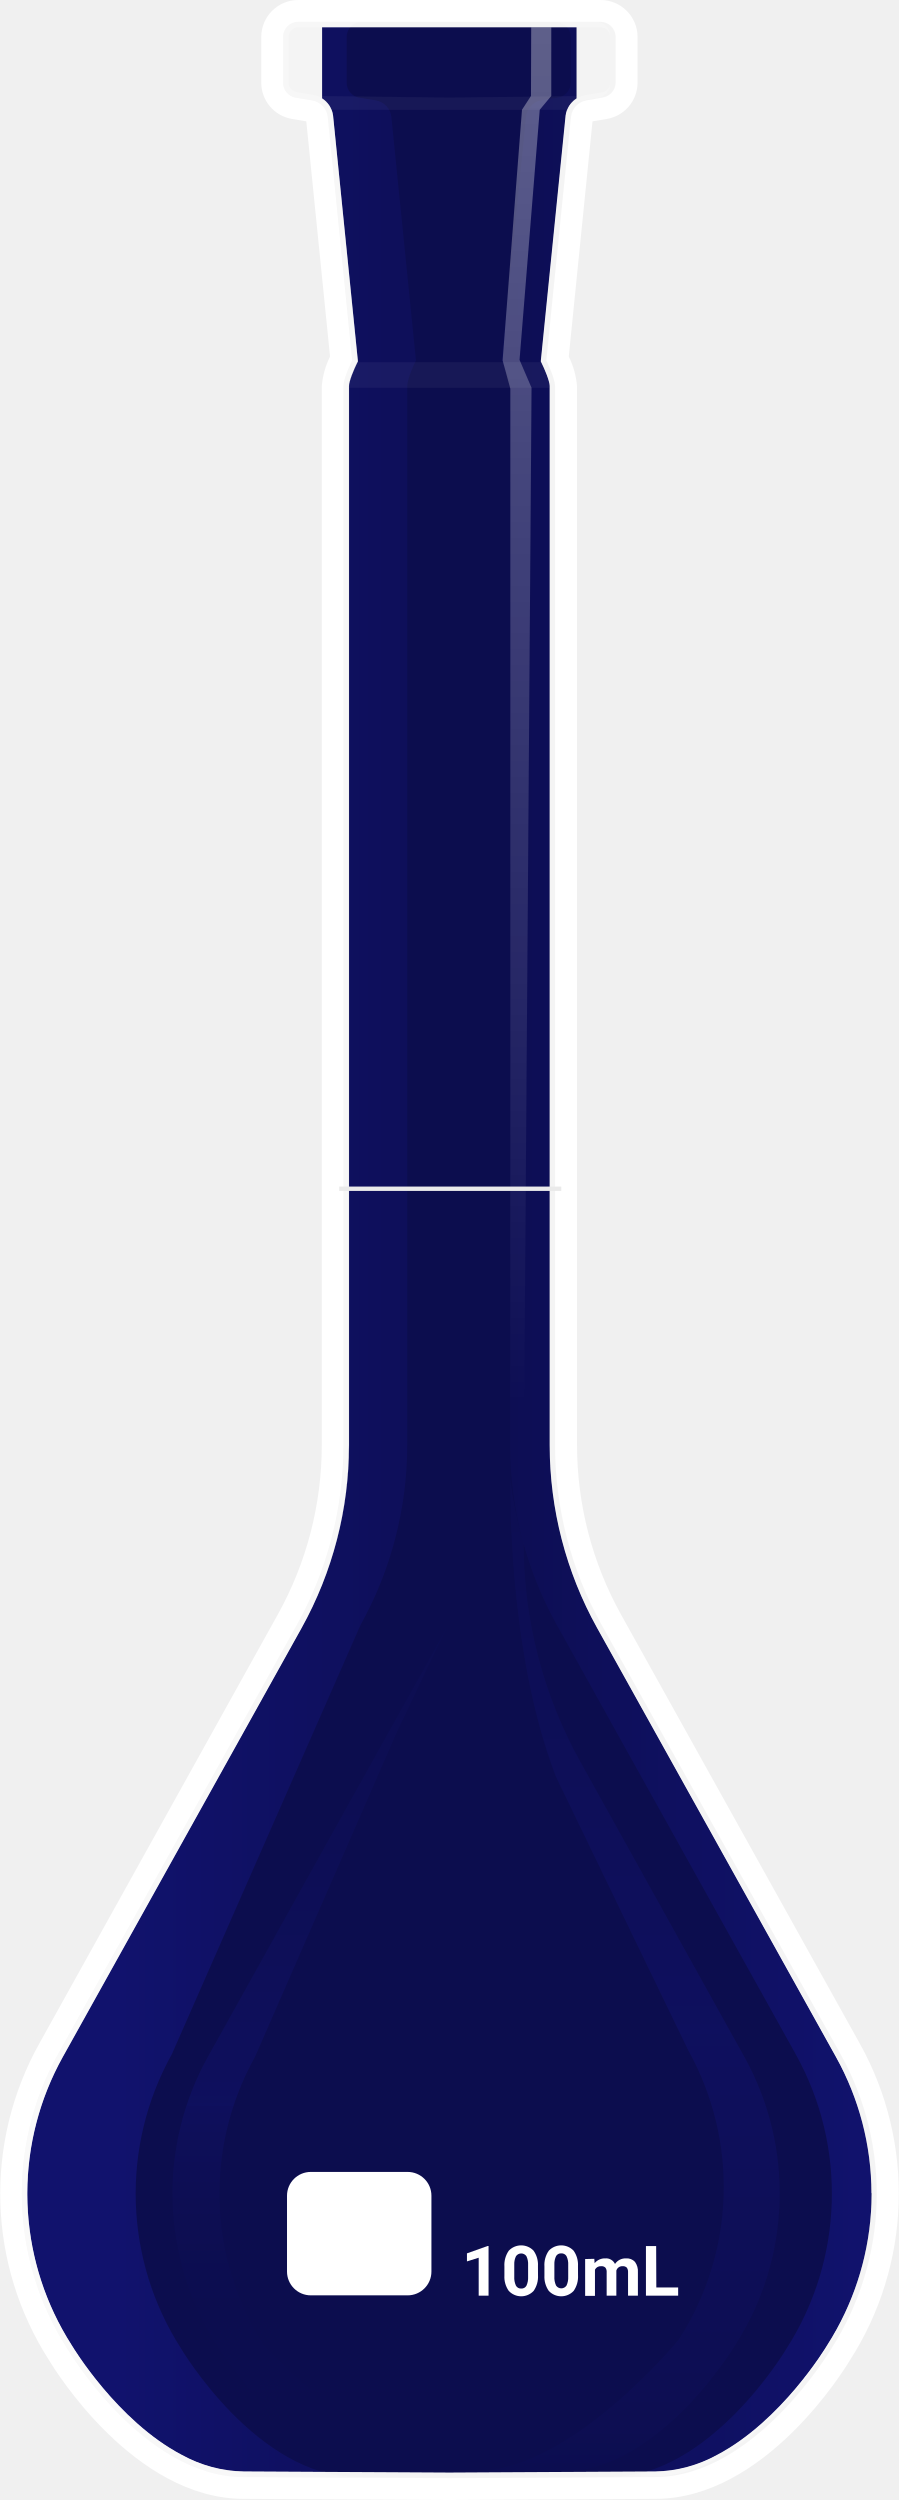
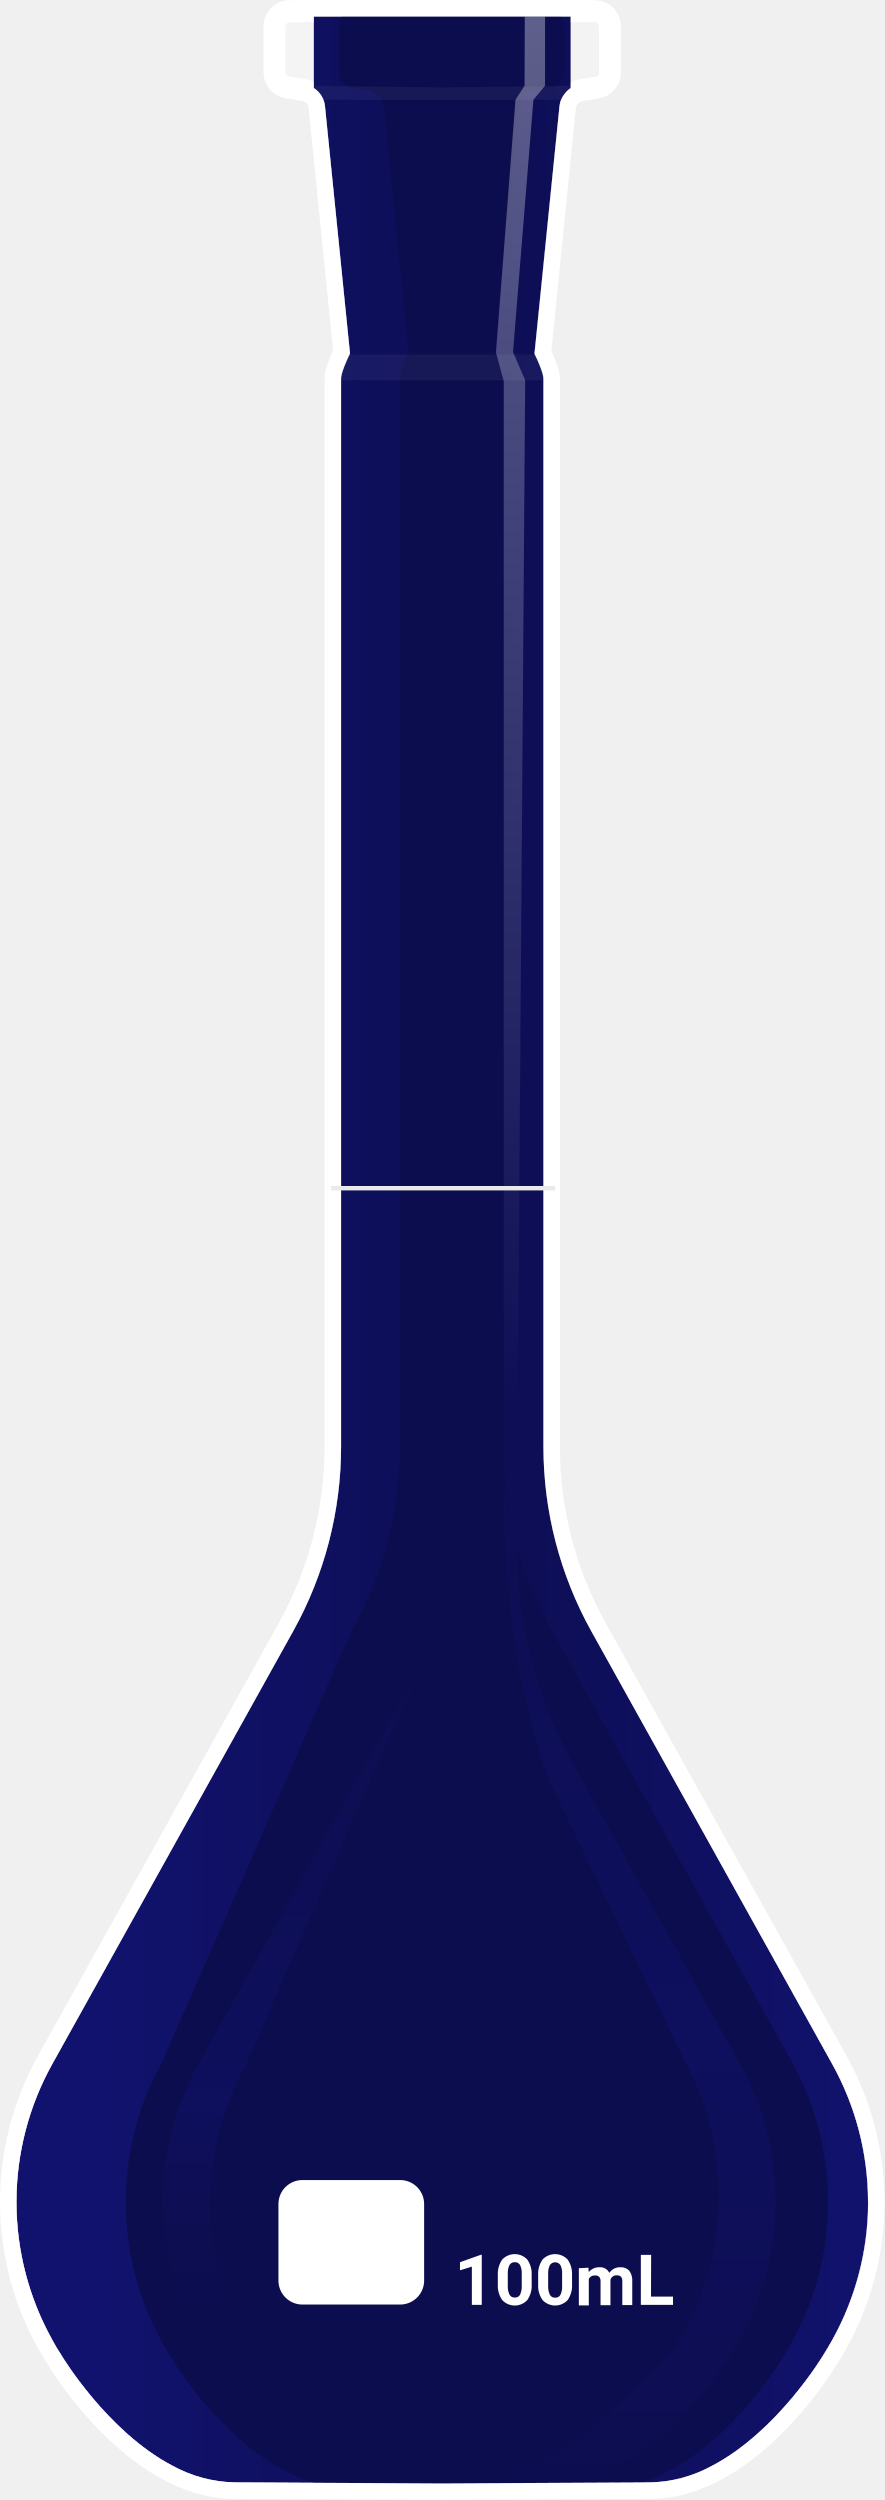
- <svg xmlns="http://www.w3.org/2000/svg" viewBox="0 0 205.92 572.81">
+ <svg xmlns="http://www.w3.org/2000/svg" viewBox="0 0 200.89 567.81">
  <defs>
-     <linearGradient id="Degradado_sin_nombre_8" x1="97.2" y1="286.41" x2="199.67" y2="286.41" gradientUnits="userSpaceOnUse">
+     <linearGradient id="Degradado_sin_nombre_8" x1="94.68" y1="283.91" x2="197.15" y2="283.91" gradientUnits="userSpaceOnUse">
      <stop offset="0" stop-color="#fff" stop-opacity="0" />
      <stop offset="1" stop-color="#fff" />
    </linearGradient>
-     <linearGradient id="Degradado_sin_nombre_14" x1="125.21" y1="291.89" x2="125.21" y2="590.45" gradientUnits="userSpaceOnUse">
+     <linearGradient id="Degradado_sin_nombre_14" x1="122.69" y1="289.39" x2="122.69" y2="587.95" gradientUnits="userSpaceOnUse">
      <stop offset="0" stop-color="#fff" stop-opacity="0" />
      <stop offset="0.58" stop-color="#fff" stop-opacity="0.5" />
      <stop offset="0.98" stop-color="#fff" stop-opacity="0" />
    </linearGradient>
-     <linearGradient id="Degradado_sin_nombre_11" x1="41.55" y1="798.83" x2="41.55" y2="27.48" gradientTransform="matrix(-1, 0, 0, 1, 134.52, 0)" gradientUnits="userSpaceOnUse">
+     <linearGradient id="Degradado_sin_nombre_11" x1="39.03" y1="796.33" x2="39.03" y2="24.98" gradientTransform="matrix(-1, 0, 0, 1, 129.48, 0)" gradientUnits="userSpaceOnUse">
      <stop offset="0.26" stop-color="#fff" stop-opacity="0" />
      <stop offset="0.32" stop-color="#fff" stop-opacity="0.01" />
      <stop offset="0.35" stop-color="#fff" stop-opacity="0.03" />
      <stop offset="0.36" stop-color="#fff" stop-opacity="0.08" />
      <stop offset="0.38" stop-color="#fff" stop-opacity="0.15" />
      <stop offset="0.39" stop-color="#fff" stop-opacity="0.23" />
      <stop offset="0.4" stop-color="#fff" stop-opacity="0.34" />
      <stop offset="0.41" stop-color="#fff" stop-opacity="0.46" />
      <stop offset="0.41" stop-color="#fff" stop-opacity="0.5" />
      <stop offset="0.42" stop-color="#fff" stop-opacity="0.45" />
      <stop offset="0.46" stop-color="#fff" stop-opacity="0.31" />
      <stop offset="0.5" stop-color="#fff" stop-opacity="0.2" />
      <stop offset="0.54" stop-color="#fff" stop-opacity="0.11" />
      <stop offset="0.59" stop-color="#fff" stop-opacity="0.05" />
      <stop offset="0.64" stop-color="#fff" stop-opacity="0.01" />
      <stop offset="0.71" stop-color="#fff" stop-opacity="0" />
    </linearGradient>
-     <linearGradient id="Degradado_sin_nombre_10" x1="26.13" y1="286.41" x2="137.1" y2="286.41" gradientUnits="userSpaceOnUse">
+     <linearGradient id="Degradado_sin_nombre_10" x1="23.61" y1="283.91" x2="134.59" y2="283.91" gradientUnits="userSpaceOnUse">
      <stop offset="0" stop-color="#fff" />
      <stop offset="0.98" stop-color="#fff" stop-opacity="0" />
    </linearGradient>
-     <linearGradient id="Degradado_sin_nombre_2" x1="120.73" y1="-4.42" x2="120.73" y2="321.1" gradientUnits="userSpaceOnUse">
+     <linearGradient id="Degradado_sin_nombre_2" x1="118.22" y1="-6.92" x2="118.22" y2="318.6" gradientUnits="userSpaceOnUse">
      <stop offset="0" stop-color="#fff" stop-opacity="0.7" />
      <stop offset="1" stop-color="#fff" stop-opacity="0" />
    </linearGradient>
  </defs>
  <g style="isolation:isolate">
    <g id="Matraz_volumetrico" data-name="Matraz volumetrico">
-       <path id="halo" d="M137.59,5a3.47,3.47,0,0,1,3.47,3.47V18.91a3.48,3.48,0,0,1-2.9,3.42L134.4,23a4.32,4.32,0,0,0-3.58,3.82l-5.64,55.8s2,4,2,5.88V331.1a84.79,84.79,0,0,0,10.7,41.24l54.72,98.32a65.75,65.75,0,0,1-2.12,67.48s-17.39,29.41-40.39,29.41l-47.14.26-47.14-.26c-23,0-40.38-29.41-40.38-29.41a65.73,65.73,0,0,1-2.13-67.48L68,372.34a84.79,84.79,0,0,0,10.7-41.24V88.45c0-1.84,2-5.88,2-5.88L75.1,26.77A4.31,4.31,0,0,0,71.52,23l-3.76-.62a3.48,3.48,0,0,1-2.9-3.42V8.47A3.47,3.47,0,0,1,68.33,5h69.26m0-5H68.33a8.48,8.48,0,0,0-8.47,8.47V18.91a8.44,8.44,0,0,0,7.08,8.35l3.24.54,5.44,53.89a18.83,18.83,0,0,0-1.89,6.76V331.1a80,80,0,0,1-10.07,38.81L9,468.23a70.62,70.62,0,0,0,2.23,72.54c1.31,2.19,19.49,31.78,44.64,31.78l47.11.26H103l47.13-.26c25.13,0,43.31-29.59,44.62-31.78A70.64,70.64,0,0,0,197,468.23l-54.72-98.32a80,80,0,0,1-10.07-38.81V88.45a18.83,18.83,0,0,0-1.89-6.76l5.44-53.89,3.25-.54a8.45,8.45,0,0,0,7.07-8.35V8.47A8.48,8.48,0,0,0,137.59,0Z" style="fill:#fff" />
+       <path id="halo" d="M100.44,565.31l47.14-.26c23,0,40.39-29.41,40.39-29.41a65.75,65.75,0,0,0,2.12-67.48l-54.72-98.32a84.79,84.79,0,0,1-10.7-41.24V86c0-1.84-2-5.88-2-5.88l5.63-55.8a4.33,4.33,0,0,1,3.58-3.82l3.77-.62a3.47,3.47,0,0,0,2.89-3.42V6a3.46,3.46,0,0,0-3.46-3.47H65.81A3.47,3.47,0,0,0,62.34,6V16.41a3.48,3.48,0,0,0,2.9,3.42l3.76.62a4.31,4.31,0,0,1,3.58,3.82l5.64,55.8s-2,4-2,5.88V328.6a84.8,84.8,0,0,1-10.71,41.24L10.8,468.16a65.73,65.73,0,0,0,2.12,67.48s17.39,29.41,40.39,29.41Z" style="fill:none;stroke:#fff;stroke-miterlimit:10;stroke-width:5px" />
      <g id="liquido">
-         <path d="M76.12,25.57c-.05-.15-.11-.3-.17-.45C76,25.27,76.07,25.42,76.12,25.57Z" style="fill:#000145" />
-         <path d="M129.8,25.57a2.81,2.81,0,0,0-.08.31A2.81,2.81,0,0,1,129.8,25.57Z" style="fill:#000145" />
-         <path d="M76.33,26.55a4.67,4.67,0,0,0-.13-.67A4.67,4.67,0,0,1,76.33,26.55Z" style="fill:#000145" />
-         <path d="M75.21,23.84l-.08-.11Z" style="fill:#000145" />
-         <path d="M130.71,23.84c-.11.14-.21.28-.31.43A4.73,4.73,0,0,1,130.71,23.84Z" style="fill:#000145" />
-         <path d="M130.24,24.56a5.77,5.77,0,0,0-.27.56A5.77,5.77,0,0,1,130.24,24.56Z" style="fill:#000145" />
-         <path d="M75.68,24.56a2.69,2.69,0,0,0-.16-.29A2.69,2.69,0,0,1,75.68,24.56Z" style="fill:#000145" />
-         <path d="M6.25,502.51v0Z" style="fill:#000145" />
-         <path d="M199.67,502.51c0,.13,0,.27,0,.41C199.66,502.78,199.67,502.64,199.67,502.51Z" style="fill:#000145" />
-         <path d="M41.61,562.48a30.42,30.42,0,0,0,14.22,3.82l31.27.17-31.27-.17A30.42,30.42,0,0,1,41.61,562.48Z" style="fill:#000145" />
-         <path d="M14.23,533.68a64.5,64.5,0,0,1-8-30.76A64.44,64.44,0,0,0,14.23,533.68Z" style="fill:#000145" />
-         <polygon points="102.96 566.56 118.82 566.48 102.96 566.56 102.96 566.56" style="fill:#000145" />
-         <path d="M189.43,537.47c-.15.25-10.36,17.23-25.12,25,14.76-7.77,25-24.75,25.1-25q1.22-1.89,2.28-3.83Q190.63,535.6,189.43,537.47Z" style="fill:#000145" />
-         <path d="M130.79,23.73a6,6,0,0,1,1.33-1.19h0A5.39,5.39,0,0,0,130.79,23.73Z" style="fill:#000145" />
-         <path d="M123.9,82.8l.16.32c.73,1.46,1.88,4.2,1.88,5.33V331.1A86.22,86.22,0,0,0,136.8,373l54.71,98.31a64.48,64.48,0,0,1,8.16,31.23,64.44,64.44,0,0,0-8.15-31.23L136.8,373a86.33,86.33,0,0,1-10.86-41.85V88.45c0-1.13-1.15-3.87-1.88-5.33l-.16-.32,5.68-56.15s0-.07,0-.1a.44.44,0,0,1,0,.1Z" style="fill:#000145" />
-         <path d="M75.52,24.27c-.1-.15-.2-.29-.31-.43A4.73,4.73,0,0,1,75.52,24.27Z" style="fill:#000145" />
-         <polygon points="102.96 566.56 102.96 566.56 87.1 566.48 102.96 566.56" style="fill:#000145" />
-         <path d="M76,25.12a5.77,5.77,0,0,0-.27-.56A5.77,5.77,0,0,1,76,25.12Z" style="fill:#000145" />
-         <path d="M76.2,25.88a2.81,2.81,0,0,0-.08-.31A2.81,2.81,0,0,1,76.2,25.88Z" style="fill:#000145" />
-         <path d="M6.26,502.92c0-.14,0-.28,0-.41C6.25,502.64,6.26,502.78,6.26,502.92Z" style="fill:#000145" />
-         <path d="M73.8,22.54h0a6,6,0,0,1,1.33,1.19A5.39,5.39,0,0,0,73.8,22.54Z" style="fill:#000145" />
-         <path d="M69.12,373A86.22,86.22,0,0,0,80,331.1V88.45c0-1.13,1.15-3.87,1.88-5.33L82,82.8,76.35,26.65a.44.44,0,0,1,0-.1s0,.06,0,.1L82,82.8l-.16.32c-.73,1.46-1.88,4.2-1.88,5.33V331.1A86.22,86.22,0,0,1,69.12,373L14.4,471.26a64.56,64.56,0,0,0-8.15,31.23,64.48,64.48,0,0,1,8.16-31.23Z" style="fill:#000145" />
-         <path d="M199.66,502.92a64.5,64.5,0,0,1-8,30.76A64.44,64.44,0,0,0,199.66,502.92Z" style="fill:#000145" />
-         <path d="M16.49,537.47q-1.2-1.87-2.26-3.79,1.06,1.94,2.28,3.83c.13.22,10.34,17.2,25.1,25C26.85,554.7,16.64,537.72,16.49,537.47Z" style="fill:#000145" />
-         <path d="M118.82,566.47l31.28-.17a30.41,30.41,0,0,0,14.21-3.82,30.42,30.42,0,0,1-14.22,3.82Z" style="fill:#000145" />
-         <path d="M199.67,502.49v0Z" style="fill:#000145" />
-         <path d="M130.4,24.27a2.69,2.69,0,0,0-.16.29A2.69,2.69,0,0,1,130.4,24.27Z" style="fill:#000145" />
-         <path d="M129.72,25.88a4.67,4.67,0,0,0-.13.67A4.67,4.67,0,0,1,129.72,25.88Z" style="fill:#000145" />
-         <path d="M130.79,23.73l-.08.11Z" style="fill:#000145" />
-         <path d="M130,25.12c-.06.15-.12.3-.17.45C129.85,25.42,129.91,25.27,130,25.12Z" style="fill:#000145" />
-         <path d="M199.67,502.49a64.48,64.48,0,0,0-8.16-31.23L136.8,373a86.22,86.22,0,0,1-10.86-41.85V88.45c0-1.13-1.15-3.87-1.88-5.33l-.16-.32,5.67-56.15a.44.44,0,0,0,0-.1,4.67,4.67,0,0,1,.13-.67,2.81,2.81,0,0,1,.08-.31c0-.15.11-.3.17-.45a5.77,5.77,0,0,1,.27-.56,2.69,2.69,0,0,1,.16-.29c.1-.15.2-.29.31-.43l.08-.11a5.39,5.39,0,0,1,1.33-1.19V6.25H73.8V22.54a5.39,5.39,0,0,1,1.33,1.19l.08.11c.11.14.21.28.31.43a2.69,2.69,0,0,1,.16.29,5.77,5.77,0,0,1,.27.56c.06.15.12.3.17.45a2.81,2.81,0,0,1,.08.31,4.67,4.67,0,0,1,.13.67.44.44,0,0,0,0,.1L82,82.8l-.16.32c-.73,1.46-1.88,4.2-1.88,5.33V331.1A86.22,86.22,0,0,1,69.12,373L14.41,471.26a64.48,64.48,0,0,0-8.16,31.23v0c0,.13,0,.27,0,.41a64.5,64.5,0,0,0,8,30.76q1.06,1.92,2.26,3.79c.15.25,10.36,17.23,25.12,25a30.42,30.42,0,0,0,14.22,3.82l31.27.17,15.86.09,15.86-.09,31.27-.17a30.42,30.42,0,0,0,14.22-3.82c14.76-7.78,25-24.76,25.12-25q1.2-1.87,2.26-3.79a64.5,64.5,0,0,0,8-30.76c0-.14,0-.28,0-.41Z" style="fill:#000145" />
+         <path d="M73.6,23.07c0-.15-.11-.3-.17-.45C73.49,22.77,73.55,22.92,73.6,23.07Z" style="fill:#000145" />
+         <path d="M127.29,23.07l-.09.31Z" style="fill:#000145" />
+         <path d="M73.81,24.05a4.67,4.67,0,0,0-.13-.67A4.67,4.67,0,0,1,73.81,24.05Z" style="fill:#000145" />
+         <path d="M72.69,21.34a.44.44,0,0,0-.08-.11A.44.44,0,0,1,72.69,21.34Z" style="fill:#000145" />
+         <path d="M128.19,21.34a4.15,4.15,0,0,0-.3.43A3.3,3.3,0,0,1,128.19,21.34Z" style="fill:#000145" />
+         <path d="M127.72,22.06a5.77,5.77,0,0,0-.27.56A5.77,5.77,0,0,1,127.72,22.06Z" style="fill:#000145" />
+         <path d="M73.16,22.06a2.69,2.69,0,0,0-.16-.29A2.69,2.69,0,0,1,73.16,22.06Z" style="fill:#000145" />
+         <path d="M3.74,500v0Z" style="fill:#000145" />
+         <path d="M197.15,500c0,.13,0,.27,0,.41C197.15,500.28,197.15,500.14,197.15,500Z" style="fill:#000145" />
+         <path d="M39.09,560a30.42,30.42,0,0,0,14.22,3.82l31.27.17-31.27-.17A30.42,30.42,0,0,1,39.09,560Z" style="fill:#000145" />
+         <path d="M11.72,531.18a64.4,64.4,0,0,1-8-30.76A64.34,64.34,0,0,0,11.72,531.18Z" style="fill:#000145" />
+         <polygon points="100.44 564.06 116.31 563.98 100.44 564.06 100.44 564.06" style="fill:#000145" />
+         <path d="M186.92,535c-.15.25-10.37,17.23-25.13,25,14.76-7.77,25-24.75,25.1-25q1.22-1.89,2.28-3.83C188.47,532.46,187.71,533.72,186.92,535Z" style="fill:#000145" />
+         <path d="M128.28,21.23A5.77,5.77,0,0,1,129.6,20h0A5.34,5.34,0,0,0,128.28,21.23Z" style="fill:#000145" />
+         <path d="M121.38,80.3l.16.32c.73,1.46,1.88,4.2,1.88,5.33V328.6a86.33,86.33,0,0,0,10.86,41.85L189,468.76A64.47,64.47,0,0,1,197.15,500,64.44,64.44,0,0,0,189,468.76l-54.72-98.31a86.33,86.33,0,0,1-10.86-41.85V86c0-1.13-1.15-3.87-1.87-5.33l-.16-.32,5.67-56.15a.3.3,0,0,1,0-.1.3.3,0,0,0,0,.1Z" style="fill:#000145" />
+         <path d="M73,21.77a4.25,4.25,0,0,0-.31-.43A4.73,4.73,0,0,1,73,21.77Z" style="fill:#000145" />
+         <polygon points="100.44 564.06 100.44 564.06 84.58 563.98 100.44 564.06" style="fill:#000145" />
+         <path d="M73.43,22.62a5.77,5.77,0,0,0-.27-.56A5.77,5.77,0,0,1,73.43,22.62Z" style="fill:#000145" />
+         <path d="M73.68,23.38a2.81,2.81,0,0,0-.08-.31A2.81,2.81,0,0,1,73.68,23.38Z" style="fill:#000145" />
+         <path d="M3.74,500.42v0Z" style="fill:#000145" />
+         <path d="M71.28,20h0a5.82,5.82,0,0,1,1.33,1.19A5.39,5.39,0,0,0,71.28,20Z" style="fill:#000145" />
+         <path d="M66.6,370.45A86.23,86.23,0,0,0,77.47,328.6V86c0-1.13,1.15-3.87,1.87-5.33l.16-.32L73.83,24.15a.44.44,0,0,1,0-.1.44.44,0,0,0,0,.1L79.5,80.3l-.16.32c-.73,1.46-1.88,4.2-1.88,5.33V328.6A86.22,86.22,0,0,1,66.6,370.45L11.89,468.76A64.33,64.33,0,0,0,3.74,500a64.47,64.47,0,0,1,8.15-31.23Z" style="fill:#000145" />
+         <path d="M197.14,500.42a64.39,64.39,0,0,1-8,30.76A64.33,64.33,0,0,0,197.14,500.42Z" style="fill:#000145" />
+         <path d="M14,535q-1.2-1.87-2.25-3.79Q12.79,533.12,14,535c.13.22,10.35,17.2,25.1,25C24.34,552.2,14.12,535.22,14,535Z" style="fill:#000145" />
+         <path d="M116.31,564l31.27-.17A30.38,30.38,0,0,0,161.79,560a30.38,30.38,0,0,1-14.22,3.82Z" style="fill:#000145" />
+         <path d="M197.15,500v0Z" style="fill:#000145" />
+         <path d="M127.89,21.77c-.06.09-.11.19-.17.29C127.78,22,127.83,21.86,127.89,21.77Z" style="fill:#000145" />
+         <path d="M127.2,23.38a4.68,4.68,0,0,0-.12.67A4.68,4.68,0,0,1,127.2,23.38Z" style="fill:#000145" />
+         <path d="M128.28,21.23l-.09.11Z" style="fill:#000145" />
+         <path d="M127.45,22.62c-.06.15-.11.3-.16.45A4,4,0,0,1,127.45,22.62Z" style="fill:#000145" />
+         <path d="M197.15,500A64.47,64.47,0,0,0,189,468.76l-54.72-98.31a86.33,86.33,0,0,1-10.86-41.85V86c0-1.13-1.15-3.87-1.88-5.33l-.16-.32,5.68-56.15a.3.3,0,0,1,0-.1,4.68,4.68,0,0,1,.12-.67l.09-.31c0-.15.1-.3.16-.45a5.77,5.77,0,0,1,.27-.56c.06-.1.11-.2.17-.29a4.15,4.15,0,0,1,.3-.43l.09-.11A5.34,5.34,0,0,1,129.6,20V3.75H71.28V20a5.39,5.39,0,0,1,1.33,1.19.44.44,0,0,1,.08.11,4.25,4.25,0,0,1,.31.43,2.69,2.69,0,0,1,.16.29,5.77,5.77,0,0,1,.27.56c.06.15.12.3.17.45a2.81,2.81,0,0,1,.08.31,4.67,4.67,0,0,1,.13.67.44.44,0,0,0,0,.1L79.5,80.3l-.16.32c-.72,1.46-1.87,4.2-1.87,5.33V328.6A86.23,86.23,0,0,1,66.6,370.45L11.89,468.76A64.47,64.47,0,0,0,3.74,500v.43a64.4,64.4,0,0,0,8,30.76q1,1.92,2.25,3.79c.15.25,10.37,17.23,25.12,25a30.42,30.42,0,0,0,14.22,3.82l31.27.17,15.86.09,15.87-.09,31.26-.17A30.38,30.38,0,0,0,161.79,560c14.76-7.78,25-24.76,25.13-25,.79-1.25,1.55-2.51,2.25-3.79a64.39,64.39,0,0,0,8-30.76c0-.14,0-.28,0-.41Z" style="fill:#000145" />
      </g>
      <g id="cuerpo">
-         <path id="borde" d="M103,567.81l47.14-.26c23,0,40.39-29.41,40.39-29.41a65.75,65.75,0,0,0,2.12-67.48l-54.72-98.32a84.79,84.79,0,0,1-10.7-41.24V88.45c0-1.84-2-5.88-2-5.88l5.64-55.8A4.32,4.32,0,0,1,134.4,23l3.76-.62a3.48,3.48,0,0,0,2.9-3.42V8.47A3.47,3.47,0,0,0,137.59,5H68.33a3.47,3.47,0,0,0-3.47,3.47V18.91a3.48,3.48,0,0,0,2.9,3.42l3.76.62a4.31,4.31,0,0,1,3.58,3.82l5.64,55.8s-2,4-2,5.88V331.1A84.79,84.79,0,0,1,68,372.34L13.31,470.66a65.73,65.73,0,0,0,2.13,67.48s17.38,29.41,40.38,29.41Z" style="fill:none;stroke:#fff;stroke-miterlimit:10;stroke-width:2.5px;opacity:0.3" />
-         <path id="cuerpo-2" data-name="cuerpo" d="M68.33,6.25a2.22,2.22,0,0,0-2.22,2.22V18.91A2.2,2.2,0,0,0,68,21.09l3.77.63a5.59,5.59,0,0,1,4.62,4.93L82,82.8l-.16.32c-.73,1.46-1.88,4.2-1.88,5.33V331.1A86.22,86.22,0,0,1,69.12,373L14.41,471.26a64.4,64.4,0,0,0,2.08,66.21c.19.33,17.32,28.83,39.34,28.83l47.13.26,47.13-.26c22,0,39.15-28.5,39.32-28.79a64.46,64.46,0,0,0,2.11-66.25L136.8,373a86.33,86.33,0,0,1-10.86-41.85V88.45c0-1.13-1.15-3.87-1.88-5.33l-.16-.32,5.68-56.15a5.57,5.57,0,0,1,4.62-4.93l3.76-.63a2.2,2.2,0,0,0,1.85-2.18V8.47a2.21,2.21,0,0,0-2.21-2.22H68.33Z" style="fill:#fff;opacity:0.05" />
-         <path id="brillo1" d="M191.37,470.66l-54.71-98.32A84.8,84.8,0,0,1,126,331.1V88.45c0-1.84-2-5.88-2-5.88l5.63-55.8A4.33,4.33,0,0,1,133.17,23l3.76-.62a3.47,3.47,0,0,0,2.89-3.42V8.47A3.46,3.46,0,0,0,136.36,5h-9.05a3.46,3.46,0,0,1,3.46,3.47V18.91a3.47,3.47,0,0,1-2.89,3.42l-3.77.62a4.32,4.32,0,0,0-3.58,3.82l-5.64,55.8s2,4,2,5.88V331.1a84.79,84.79,0,0,0,10.7,41.24l54.72,98.32a65.75,65.75,0,0,1-2.12,67.48s-17.39,29.41-40.39,29.41l-42.61.24,4.53,0,47.13-.26c23,0,40.39-29.41,40.39-29.41A65.73,65.73,0,0,0,191.37,470.66Z" style="mix-blend-mode:overlay;opacity:0.4;fill:url(#Degradado_sin_nombre_8)" />
-         <path id="brillo2" d="M170.53,471.23,133,403.7a102.63,102.63,0,0,1-13-49.92,93.63,93.63,0,0,1-3.07-15s-.93,38.81,10.45,68.33l30.29,62.63a64.39,64.39,0,0,1-2.08,66.2c-.19.33-24.94,30.34-47,30.34l-36.89.21,10.24,0,47.13-.26c22,0,39.14-28.5,39.34-28.83A64.39,64.39,0,0,0,170.53,471.23Z" style="mix-blend-mode:overlay;opacity:0.4;fill:url(#Degradado_sin_nombre_14)" />
-         <path id="brillo3" d="M47.65,471.23l54.72-98.32L90.81,397.17,58.45,471.23a64.39,64.39,0,0,0,2.08,66.2c.19.33,27,28.83,49,28.83l36.9.21-10.24,0-47.14-.26c-22,0-39.14-28.5-39.34-28.83A64.41,64.41,0,0,1,47.65,471.23Z" style="mix-blend-mode:overlay;opacity:0.4;fill:url(#Degradado_sin_nombre_11)" />
-         <path id="brillo4" d="M81.89,567.55c-23,0-40.38-29.41-40.38-29.41a65.73,65.73,0,0,1-2.13-67.48L82.6,372.34A84.8,84.8,0,0,0,93.31,331.1V88.45c0-1.84,2-5.88,2-5.88l-5.64-55.8A4.31,4.31,0,0,0,86.09,23l-3.76-.62a3.48,3.48,0,0,1-2.9-3.42V8.47A3.47,3.47,0,0,1,82.9,5H68.33a3.47,3.47,0,0,0-3.47,3.47V18.91a3.48,3.48,0,0,0,2.9,3.42l3.76.62a4.31,4.31,0,0,1,3.58,3.82l5.64,55.8s-2,4-2,5.88V331.1A84.79,84.79,0,0,1,68,372.34L13.31,470.66a65.73,65.73,0,0,0,2.13,67.48s17.38,29.41,40.38,29.41l47.14.26,13-.07Z" style="mix-blend-mode:overlay;opacity:0.4;fill:url(#Degradado_sin_nombre_10)" />
-         <path id="brillo5" d="M103,22.37,133.22,22a5.45,5.45,0,0,0-3.28,3.17H76A5.45,5.45,0,0,0,72.7,22Z" style="fill:#fff;opacity:0.05" />
-         <path id="brillo6" d="M124.06,83c1,2.21,1.91,4.33,1.88,5.84H80c0-1.51.86-3.63,1.87-5.84Z" style="fill:#fff;opacity:0.05" />
-         <polyline id="brillo7" points="126.31 6.25 126.31 21.98 123.67 25.15 119.04 82.46 121.79 88.85 120.03 331.77 116.93 331.77 116.93 89.07 115.16 82.57 119.6 25.15 121.66 21.98 121.71 6.25" style="opacity:0.5;fill:url(#Degradado_sin_nombre_2)" />
+         <path id="borde" d="M100.44,565.31l47.14-.26c23,0,40.39-29.41,40.39-29.41a65.75,65.75,0,0,0,2.12-67.48l-54.72-98.32a84.79,84.79,0,0,1-10.7-41.24V86c0-1.84-2-5.88-2-5.88l5.63-55.8a4.33,4.33,0,0,1,3.58-3.82l3.77-.62a3.47,3.47,0,0,0,2.89-3.42V6a3.46,3.46,0,0,0-3.46-3.47H65.81A3.47,3.47,0,0,0,62.34,6V16.41a3.48,3.48,0,0,0,2.9,3.42l3.76.62a4.31,4.31,0,0,1,3.58,3.82l5.64,55.8s-2,4-2,5.88V328.6a84.8,84.8,0,0,1-10.71,41.24L10.8,468.16a65.73,65.73,0,0,0,2.12,67.48s17.39,29.41,40.39,29.41Z" style="fill:none;stroke:#fff;stroke-miterlimit:10;stroke-width:2.5px;opacity:0.3" />
+         <path id="cuerpo-2" data-name="cuerpo" d="M65.81,3.75A2.21,2.21,0,0,0,63.6,6V16.41a2.19,2.19,0,0,0,1.85,2.18l3.76.63a5.57,5.57,0,0,1,4.62,4.93L79.5,80.3l-.16.32c-.72,1.46-1.87,4.2-1.87,5.33V328.6A86.23,86.23,0,0,1,66.6,370.45L11.89,468.76A64.4,64.4,0,0,0,14,535c.2.33,17.33,28.83,39.34,28.83l47.13.26,47.13-.26c22,0,39.15-28.5,39.32-28.79A64.44,64.44,0,0,0,189,468.76l-54.72-98.31a86.33,86.33,0,0,1-10.86-41.85V86c0-1.13-1.15-3.87-1.87-5.33l-.16-.32,5.67-56.15a5.57,5.57,0,0,1,4.62-4.93l3.76-.63a2.2,2.2,0,0,0,1.85-2.18V6a2.21,2.21,0,0,0-2.21-2.22H65.81Z" style="fill:#fff;opacity:0.05" />
+         <path id="brillo1" d="M188.85,468.16l-54.71-98.32a84.79,84.79,0,0,1-10.7-41.24V86c0-1.84-2-5.88-2-5.88l5.64-55.8a4.31,4.31,0,0,1,3.58-3.82l3.76-.62a3.48,3.48,0,0,0,2.9-3.42V6a3.47,3.47,0,0,0-3.47-3.47h-9A3.46,3.46,0,0,1,128.25,6V16.41a3.47,3.47,0,0,1-2.89,3.42l-3.76.62A4.33,4.33,0,0,0,118,24.27l-5.63,55.8s2,4,2,5.88V328.6a84.8,84.8,0,0,0,10.71,41.24l54.71,98.32a65.73,65.73,0,0,1-2.12,67.48s-17.39,29.41-40.39,29.41l-42.61.24,4.53,0,47.13-.26c23,0,40.39-29.41,40.39-29.41A65.73,65.73,0,0,0,188.85,468.16Z" style="mix-blend-mode:overlay;opacity:0.4;fill:url(#Degradado_sin_nombre_8)" />
+         <path id="brillo2" d="M168,468.73,130.44,401.2a102.73,102.73,0,0,1-13-49.92,92.52,92.52,0,0,1-3.08-15s-.93,38.81,10.45,68.33l30.29,62.63a64.39,64.39,0,0,1-2.08,66.2c-.19.33-24.94,30.34-46.95,30.34l-36.9.21,10.24,0,47.13-.26c22,0,39.15-28.5,39.34-28.83A64.39,64.39,0,0,0,168,468.73Z" style="mix-blend-mode:overlay;opacity:0.4;fill:url(#Degradado_sin_nombre_14)" />
+         <path id="brillo3" d="M45.14,468.73l54.71-98.32L88.29,394.67,55.93,468.73A64.39,64.39,0,0,0,58,534.93c.2.33,27,28.83,49,28.83l36.9.21-10.24,0-47.14-.26c-22,0-39.14-28.5-39.33-28.83A64.39,64.39,0,0,1,45.14,468.73Z" style="mix-blend-mode:overlay;opacity:0.4;fill:url(#Degradado_sin_nombre_11)" />
+         <path id="brillo4" d="M79.38,565.05c-23,0-40.39-29.41-40.39-29.41a65.73,65.73,0,0,1-2.12-67.48l43.21-98.32A84.8,84.8,0,0,0,90.79,328.6V86c0-1.84,2-5.88,2-5.88l-5.63-55.8a4.33,4.33,0,0,0-3.59-3.82l-3.76-.62a3.47,3.47,0,0,1-2.89-3.42V6A3.46,3.46,0,0,1,80.38,2.5H65.81A3.47,3.47,0,0,0,62.34,6V16.41a3.48,3.48,0,0,0,2.9,3.42l3.76.62a4.31,4.31,0,0,1,3.58,3.82l5.64,55.8s-2,4-2,5.88V328.6a84.8,84.8,0,0,1-10.71,41.24L10.8,468.16a65.73,65.73,0,0,0,2.12,67.48s17.39,29.41,40.39,29.41l47.13.26,13-.07Z" style="mix-blend-mode:overlay;opacity:0.4;fill:url(#Degradado_sin_nombre_10)" />
+         <path id="brillo5" d="M100.44,19.87l30.27-.39a5.4,5.4,0,0,0-3.28,3.17h-54a5.4,5.4,0,0,0-3.28-3.17Z" style="fill:#fff;opacity:0.05" />
+         <path id="brillo6" d="M121.55,80.53c1,2.21,1.9,4.33,1.87,5.84h-46c0-1.51.86-3.63,1.88-5.84Z" style="fill:#fff;opacity:0.05" />
+         <polyline id="brillo7" points="123.79 3.75 123.79 19.48 121.15 22.65 116.52 79.96 119.28 86.35 117.52 329.27 114.42 329.27 114.41 86.57 112.64 80.07 117.08 22.65 119.14 19.48 119.19 3.75" style="opacity:0.5;fill:url(#Degradado_sin_nombre_2)" />
        <g id="escala">
-           <rect x="65.76" y="497.64" width="33.09" height="28.28" rx="5.45" style="fill:#fff" />
-           <path d="M111.94,526h-2.26V517.3l-2.69.84V516.3l4.71-1.68h.24Z" style="fill:#fff" />
-           <path d="M123.27,521.3a5.74,5.74,0,0,1-1,3.6,3.9,3.9,0,0,1-5.7,0,5.56,5.56,0,0,1-1-3.51v-2.09a5.73,5.73,0,0,1,1-3.61,3.92,3.92,0,0,1,5.69,0,5.56,5.56,0,0,1,1,3.51ZM121,519a4.14,4.14,0,0,0-.39-2.06,1.45,1.45,0,0,0-2.38,0,4,4,0,0,0-.4,1.92v2.76a4.4,4.4,0,0,0,.38,2.07,1.28,1.28,0,0,0,1.21.67,1.26,1.26,0,0,0,1.2-.65,4.3,4.3,0,0,0,.38-2Z" style="fill:#fff" />
-           <path d="M132.44,521.3a5.74,5.74,0,0,1-1,3.6,3.9,3.9,0,0,1-5.7,0,5.62,5.62,0,0,1-1-3.51v-2.09a5.67,5.67,0,0,1,1-3.61,3.92,3.92,0,0,1,5.69,0,5.56,5.56,0,0,1,1,3.51Zm-2.25-2.3a4.14,4.14,0,0,0-.39-2.06,1.3,1.3,0,0,0-1.2-.64,1.28,1.28,0,0,0-1.18.61,4,4,0,0,0-.4,1.92v2.76a4.4,4.4,0,0,0,.38,2.07,1.43,1.43,0,0,0,2.41,0,4.3,4.3,0,0,0,.38-2Z" style="fill:#fff" />
-           <path d="M136.17,517.55l.07,1a3,3,0,0,1,2.43-1.1,2.25,2.25,0,0,1,2.24,1.28,2.88,2.88,0,0,1,2.53-1.28,2.51,2.51,0,0,1,2.05.8,3.64,3.64,0,0,1,.67,2.4V526H143.9v-5.38a1.65,1.65,0,0,0-.28-1.05,1.26,1.26,0,0,0-1-.33,1.4,1.4,0,0,0-1.4,1V526H139v-5.37a1.54,1.54,0,0,0-.29-1.06,1.24,1.24,0,0,0-1-.33,1.45,1.45,0,0,0-1.39.8v6h-2.25v-8.44Z" style="fill:#fff" />
-           <path d="M150.38,524.11h5V526H148V514.63h2.34Z" style="fill:#fff" />
-           <line id="medida" x1="77.73" y1="272.37" x2="128.6" y2="272.37" style="fill:none;stroke:#eaeaea;stroke-miterlimit:10" />
+           <rect x="63.24" y="495.14" width="33.09" height="28.28" rx="5.45" style="fill:#fff" />
+           <path d="M109.42,523.49h-2.25V514.8l-2.7.84V513.8l4.71-1.68h.24Z" style="fill:#fff" />
+           <path d="M120.76,518.8a5.74,5.74,0,0,1-1,3.6,3.88,3.88,0,0,1-5.69,0,5.56,5.56,0,0,1-1-3.51v-2.09a5.67,5.67,0,0,1,1-3.61,3.9,3.9,0,0,1,5.68,0,5.56,5.56,0,0,1,1,3.51Zm-2.26-2.3a4.27,4.27,0,0,0-.38-2.06,1.31,1.31,0,0,0-1.21-.64,1.27,1.27,0,0,0-1.17.61,3.86,3.86,0,0,0-.41,1.92v2.76a4.4,4.4,0,0,0,.38,2.07,1.3,1.3,0,0,0,1.22.67,1.25,1.25,0,0,0,1.19-.65,4.3,4.3,0,0,0,.38-2Z" style="fill:#fff" />
+           <path d="M129.93,518.8a5.74,5.74,0,0,1-1,3.6,3.9,3.9,0,0,1-5.7,0,5.56,5.56,0,0,1-1-3.51v-2.09a5.73,5.73,0,0,1,1-3.61,3.92,3.92,0,0,1,5.69,0,5.62,5.62,0,0,1,1,3.51Zm-2.26-2.3a4.14,4.14,0,0,0-.39-2.06,1.45,1.45,0,0,0-2.38,0,4,4,0,0,0-.4,1.92v2.76a4.4,4.4,0,0,0,.38,2.07,1.28,1.28,0,0,0,1.21.67,1.26,1.26,0,0,0,1.2-.65,4.3,4.3,0,0,0,.38-2Z" style="fill:#fff" />
+           <path d="M133.65,515.05l.07,1a3,3,0,0,1,2.43-1.1,2.25,2.25,0,0,1,2.24,1.28,2.89,2.89,0,0,1,2.54-1.28,2.5,2.5,0,0,1,2,.8,3.64,3.64,0,0,1,.67,2.4v5.39h-2.26v-5.38a1.59,1.59,0,0,0-.28-1.05,1.25,1.25,0,0,0-1-.33,1.41,1.41,0,0,0-1.41,1v5.79h-2.25v-5.37a1.6,1.6,0,0,0-.29-1.06,1.27,1.27,0,0,0-1-.33,1.43,1.43,0,0,0-1.38.8v6h-2.26v-8.44Z" style="fill:#fff" />
+           <path d="M147.86,521.61h5v1.88h-7.31V512.13h2.34Z" style="fill:#fff" />
+           <line id="medida" x1="75.21" y1="269.87" x2="126.08" y2="269.87" style="fill:none;stroke:#eaeaea;stroke-miterlimit:10" />
        </g>
      </g>
    </g>
  </g>
</svg>
